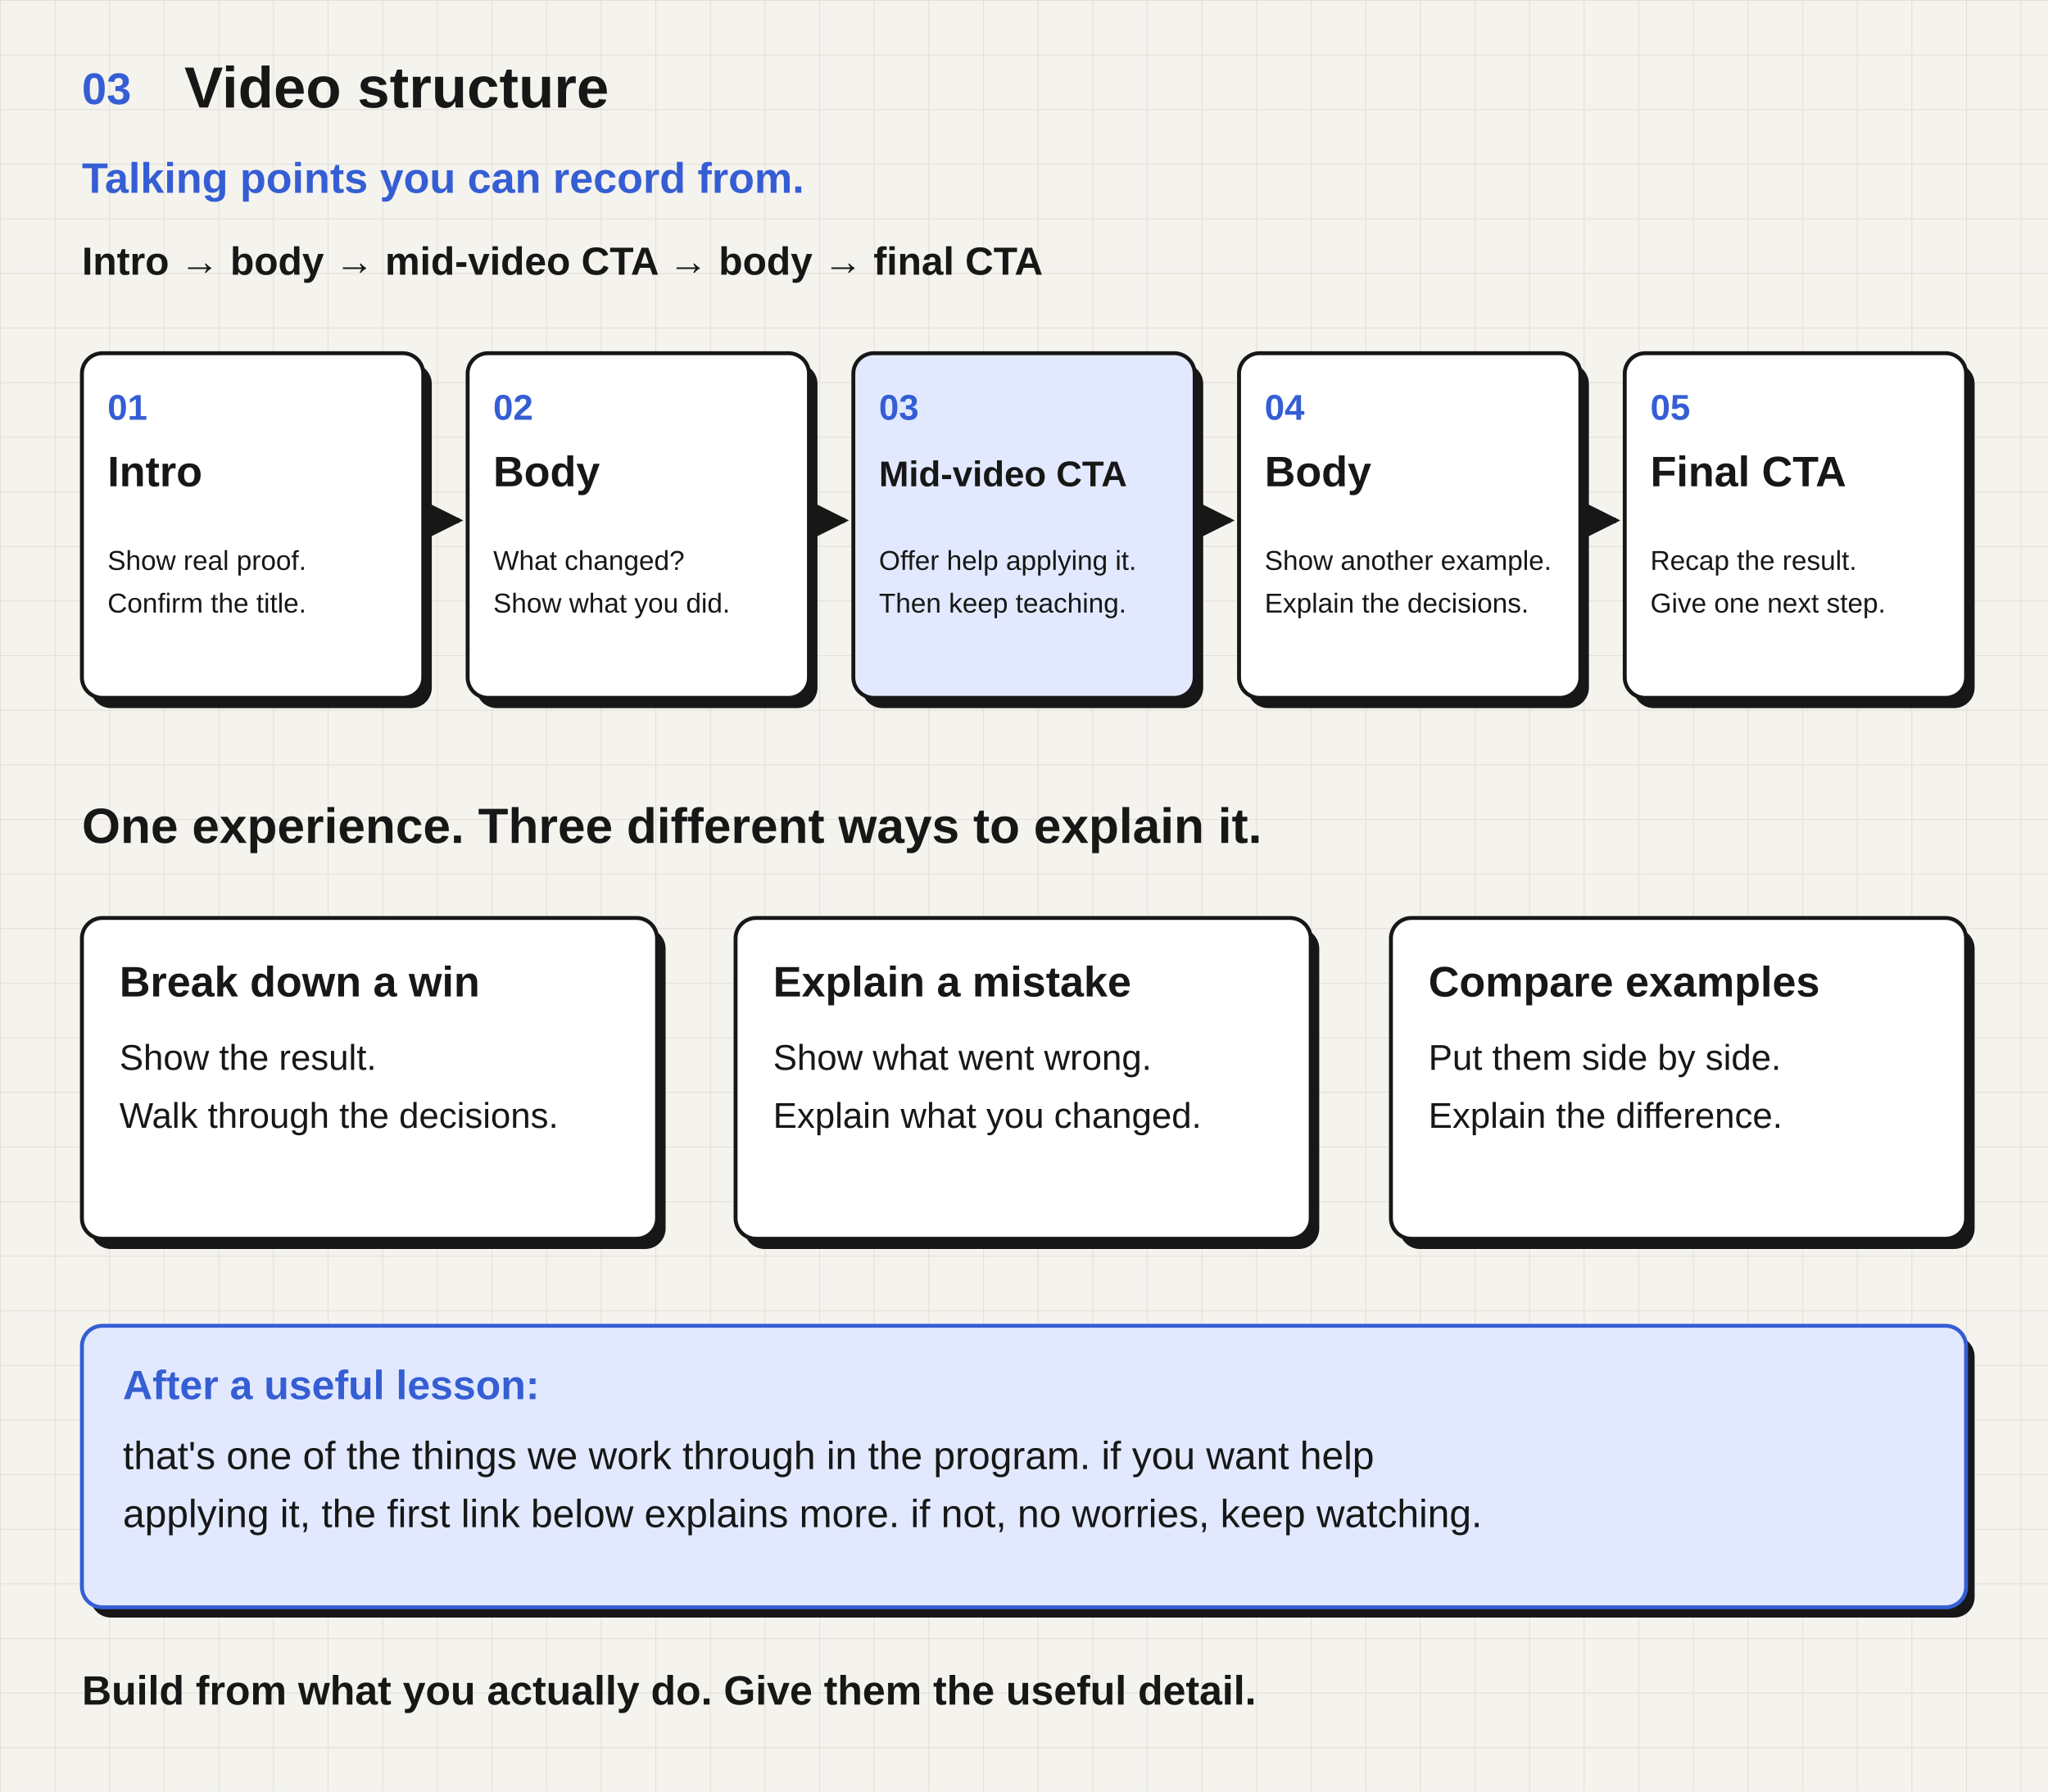
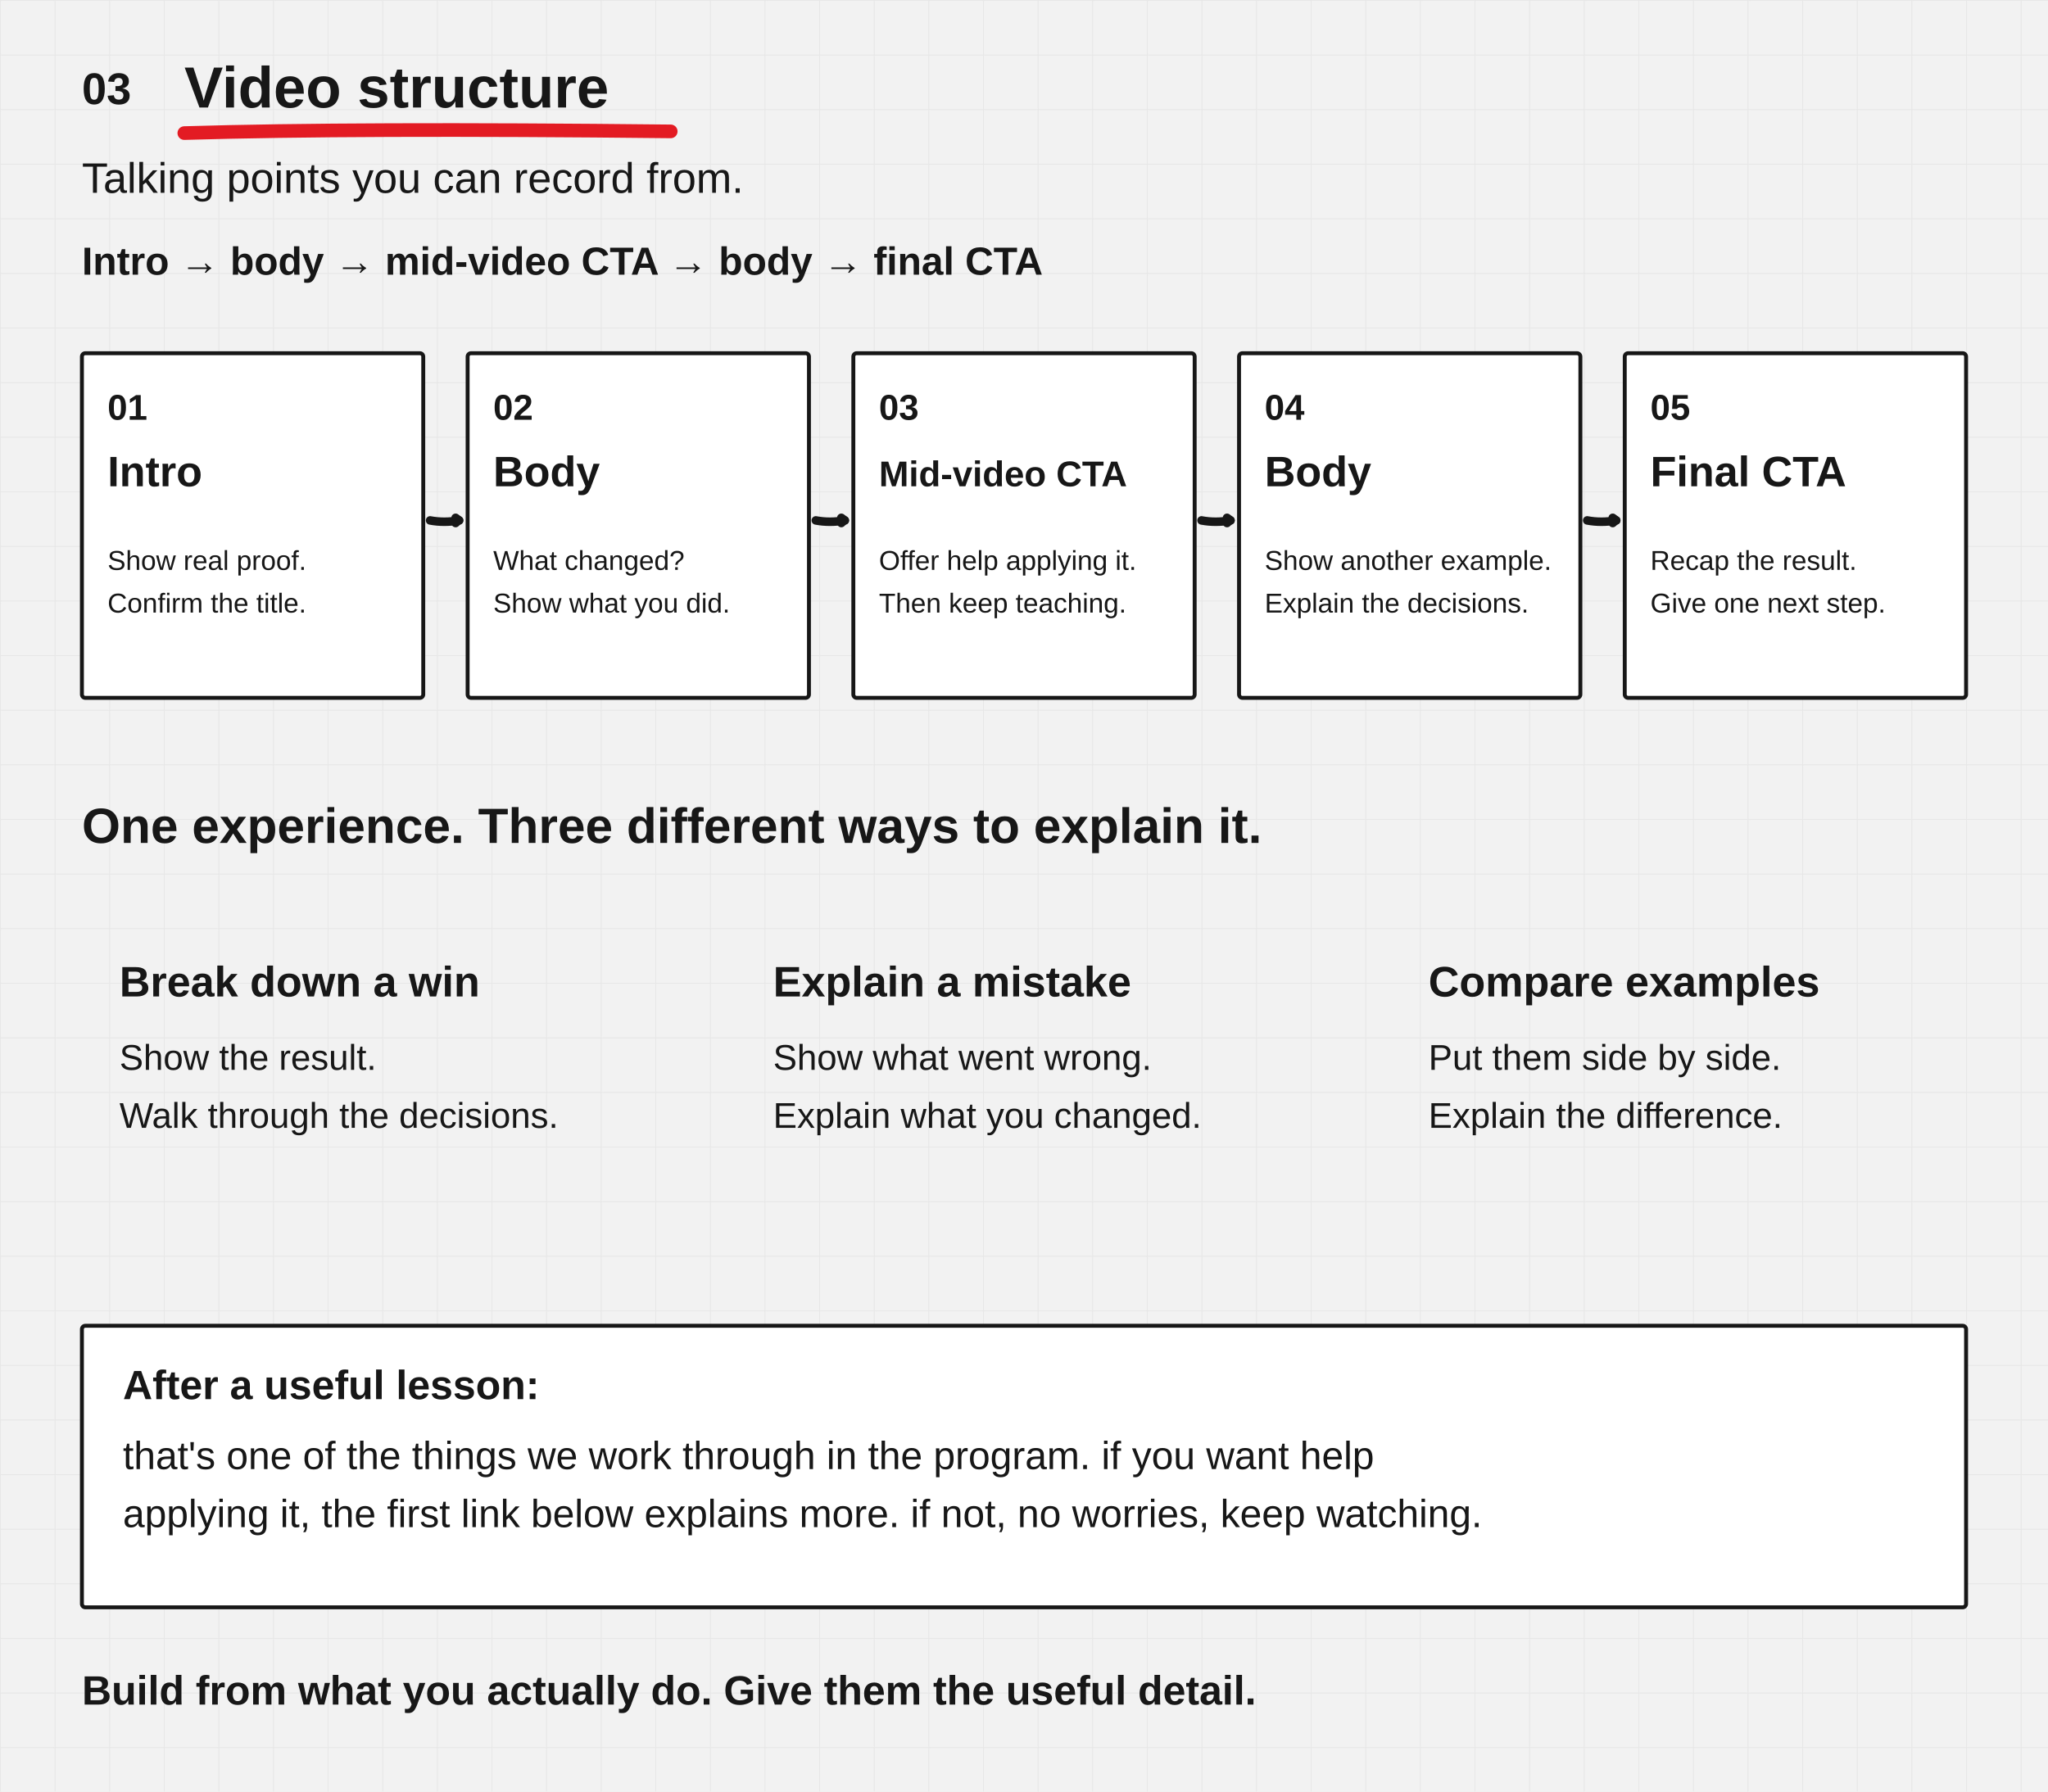
<svg xmlns="http://www.w3.org/2000/svg" width="1200" height="1050" viewBox="0 0 1200 1050">
  <defs>
    <pattern id="grid" width="32" height="32" patternUnits="userSpaceOnUse">
-       <path d="M32 0H0V32" fill="none" stroke="#e3e0d8" stroke-width="1" />
+       <path d="M32 0H0V32" fill="none" stroke="#e7e7e7" stroke-width="1" />
    </pattern>
    <marker id="arrow" viewBox="0 0 10 10" refX="9" refY="5" markerWidth="8" markerHeight="8" orient="auto-start-reverse">
      <path d="M0 0L10 5L0 10" fill="#171717" />
    </marker>
  </defs>
-   <rect width="100%" height="100%" fill="#f5f3ee" />
+   <rect width="100%" height="100%" fill="#f2f2f2" />
  <rect width="100%" height="100%" fill="url(#grid)" />
  <g font-family="Arial, sans-serif">
-     <text x="48" y="61" font-size="26" fill="#355ed4" font-weight="800">03</text>
+     <text x="48" y="61" font-size="26" fill="#171717" font-weight="800">03</text>
    <text x="108" y="63" font-size="34" fill="#171717" font-weight="800">Video structure</text>
-     <text x="48" y="113" font-size="25" fill="#355ed4" font-weight="700">Talking points you can record from.</text>
-     <rect x="53" y="213" width="200" height="202" rx="12" fill="#171717" />
-     <rect x="48" y="207" width="200" height="202" rx="12" fill="#fff" stroke="#171717" stroke-width="2.3" />
-     <text x="63" y="246" font-size="21" fill="#355ed4" font-weight="800">01</text>
+     <text x="48" y="113" font-size="25" fill="#171717" font-weight="500">Talking points you can record from.</text>
+     <path d="M108,78 Q207.75,75 393,77" stroke="#e31b23" stroke-width="8" stroke-linecap="round" fill="none" />
+     <rect x="48" y="207" width="200" height="202" rx="2" fill="#fff" stroke="#171717" stroke-width="2.3" />
+     <text x="63" y="246" font-size="21" fill="#171717" font-weight="800">01</text>
    <text x="63" y="285" font-size="25" fill="#171717" font-weight="800">Intro</text>
    <text x="63" y="334" font-size="16" fill="#171717" font-weight="500">Show real proof.</text>
    <text x="63" y="359" font-size="16" fill="#171717" font-weight="500">Confirm the title.</text>
-     <path d="M252,305 L269,305" stroke="#171717" stroke-width="3" fill="none" marker-end="url(#arrow)" />
-     <rect x="279" y="213" width="200" height="202" rx="12" fill="#171717" />
-     <rect x="274" y="207" width="200" height="202" rx="12" fill="#fff" stroke="#171717" stroke-width="2.3" />
-     <text x="289" y="246" font-size="21" fill="#355ed4" font-weight="800">02</text>
+     <path d="M252,305 Q260.16,306.53 269,305" stroke="#171717" stroke-width="5" stroke-linecap="round" stroke-linejoin="round" fill="none" />
+     <path d="M266.96,306.53 Q268.49,305 269,305 L266.96,303.47" stroke="#171717" stroke-width="5" stroke-linecap="round" stroke-linejoin="round" fill="none" />
+     <rect x="274" y="207" width="200" height="202" rx="2" fill="#fff" stroke="#171717" stroke-width="2.3" />
+     <text x="289" y="246" font-size="21" fill="#171717" font-weight="800">02</text>
    <text x="289" y="285" font-size="25" fill="#171717" font-weight="800">Body</text>
    <text x="289" y="334" font-size="16" fill="#171717" font-weight="500">What changed?</text>
    <text x="289" y="359" font-size="16" fill="#171717" font-weight="500">Show what you did.</text>
-     <path d="M478,305 L495,305" stroke="#171717" stroke-width="3" fill="none" marker-end="url(#arrow)" />
-     <rect x="505" y="213" width="200" height="202" rx="12" fill="#171717" />
-     <rect x="500" y="207" width="200" height="202" rx="12" fill="#e2e9ff" stroke="#171717" stroke-width="2.3" />
-     <text x="515" y="246" font-size="21" fill="#355ed4" font-weight="800">03</text>
+     <path d="M478,305 Q486.16,306.53 495,305" stroke="#171717" stroke-width="5" stroke-linecap="round" stroke-linejoin="round" fill="none" />
+     <path d="M492.96,306.53 Q494.49,305 495,305 L492.96,303.47" stroke="#171717" stroke-width="5" stroke-linecap="round" stroke-linejoin="round" fill="none" />
+     <rect x="500" y="207" width="200" height="202" rx="2" fill="#ffffff" stroke="#171717" stroke-width="2.3" />
+     <text x="515" y="246" font-size="21" fill="#171717" font-weight="800">03</text>
    <text x="515" y="285" font-size="21" fill="#171717" font-weight="800">Mid-video CTA</text>
    <text x="515" y="334" font-size="16" fill="#171717" font-weight="500">Offer help applying it.</text>
    <text x="515" y="359" font-size="16" fill="#171717" font-weight="500">Then keep teaching.</text>
-     <path d="M704,305 L721,305" stroke="#171717" stroke-width="3" fill="none" marker-end="url(#arrow)" />
-     <rect x="731" y="213" width="200" height="202" rx="12" fill="#171717" />
-     <rect x="726" y="207" width="200" height="202" rx="12" fill="#fff" stroke="#171717" stroke-width="2.3" />
-     <text x="741" y="246" font-size="21" fill="#355ed4" font-weight="800">04</text>
+     <path d="M704,305 Q712.16,306.53 721,305" stroke="#171717" stroke-width="5" stroke-linecap="round" stroke-linejoin="round" fill="none" />
+     <path d="M718.96,306.53 Q720.49,305 721,305 L718.96,303.47" stroke="#171717" stroke-width="5" stroke-linecap="round" stroke-linejoin="round" fill="none" />
+     <rect x="726" y="207" width="200" height="202" rx="2" fill="#fff" stroke="#171717" stroke-width="2.3" />
+     <text x="741" y="246" font-size="21" fill="#171717" font-weight="800">04</text>
    <text x="741" y="285" font-size="25" fill="#171717" font-weight="800">Body</text>
    <text x="741" y="334" font-size="16" fill="#171717" font-weight="500">Show another example.</text>
    <text x="741" y="359" font-size="16" fill="#171717" font-weight="500">Explain the decisions.</text>
-     <path d="M930,305 L947,305" stroke="#171717" stroke-width="3" fill="none" marker-end="url(#arrow)" />
-     <rect x="957" y="213" width="200" height="202" rx="12" fill="#171717" />
-     <rect x="952" y="207" width="200" height="202" rx="12" fill="#fff" stroke="#171717" stroke-width="2.3" />
-     <text x="967" y="246" font-size="21" fill="#355ed4" font-weight="800">05</text>
+     <path d="M930,305 Q938.16,306.53 947,305" stroke="#171717" stroke-width="5" stroke-linecap="round" stroke-linejoin="round" fill="none" />
+     <path d="M944.96,306.53 Q946.49,305 947,305 L944.96,303.47" stroke="#171717" stroke-width="5" stroke-linecap="round" stroke-linejoin="round" fill="none" />
+     <rect x="952" y="207" width="200" height="202" rx="2" fill="#fff" stroke="#171717" stroke-width="2.3" />
+     <text x="967" y="246" font-size="21" fill="#171717" font-weight="800">05</text>
    <text x="967" y="285" font-size="25" fill="#171717" font-weight="800">Final CTA</text>
    <text x="967" y="334" font-size="16" fill="#171717" font-weight="500">Recap the result.</text>
    <text x="967" y="359" font-size="16" fill="#171717" font-weight="500">Give one next step.</text>
    <text x="48" y="161" font-size="23" fill="#171717" font-weight="700">Intro → body → mid-video CTA → body → final CTA</text>
    <text x="48" y="494" font-size="29" fill="#171717" font-weight="800">One experience. Three different ways to explain it.</text>
-     <rect x="53" y="544" width="337" height="188" rx="12" fill="#171717" />
-     <rect x="48" y="538" width="337" height="188" rx="12" fill="#fff" stroke="#171717" stroke-width="2.3" />
-     <rect x="436" y="544" width="337" height="188" rx="12" fill="#171717" />
-     <rect x="431" y="538" width="337" height="188" rx="12" fill="#fff" stroke="#171717" stroke-width="2.3" />
-     <rect x="820" y="544" width="337" height="188" rx="12" fill="#171717" />
-     <rect x="815" y="538" width="337" height="188" rx="12" fill="#fff" stroke="#171717" stroke-width="2.3" />
    <text x="70" y="584" font-size="25" fill="#171717" font-weight="800">Break down a win</text>
    <text x="70" y="627" font-size="21" fill="#171717" font-weight="500">Show the result.</text>
    <text x="70" y="661" font-size="21" fill="#171717" font-weight="500">Walk through the decisions.</text>
    <text x="453" y="584" font-size="25" fill="#171717" font-weight="800">Explain a mistake</text>
    <text x="453" y="627" font-size="21" fill="#171717" font-weight="500">Show what went wrong.</text>
    <text x="453" y="661" font-size="21" fill="#171717" font-weight="500">Explain what you changed.</text>
    <text x="837" y="584" font-size="25" fill="#171717" font-weight="800">Compare examples</text>
    <text x="837" y="627" font-size="21" fill="#171717" font-weight="500">Put them side by side.</text>
    <text x="837" y="661" font-size="21" fill="#171717" font-weight="500">Explain the difference.</text>
-     <rect x="53" y="783" width="1104" height="165" rx="12" fill="#171717" />
-     <rect x="48" y="777" width="1104" height="165" rx="12" fill="#e2e9ff" stroke="#355ed4" stroke-width="2.3" />
-     <text x="72" y="820" font-size="24" fill="#355ed4" font-weight="800">After a useful lesson:</text>
+     <rect x="48" y="777" width="1104" height="165" rx="2" fill="#ffffff" stroke="#171717" stroke-width="2.3" />
+     <text x="72" y="820" font-size="24" fill="#171717" font-weight="800">After a useful lesson:</text>
    <text x="72" y="861" font-size="23" fill="#171717" font-weight="500">that's one of the things we work through in the program. if you want help</text>
    <text x="72" y="895" font-size="23" fill="#171717" font-weight="500">applying it, the first link below explains more. if not, no worries, keep watching.</text>
    <text x="48" y="999" font-size="24" fill="#171717" font-weight="700">Build from what you actually do. Give them the useful detail.</text>
  </g>
</svg>
